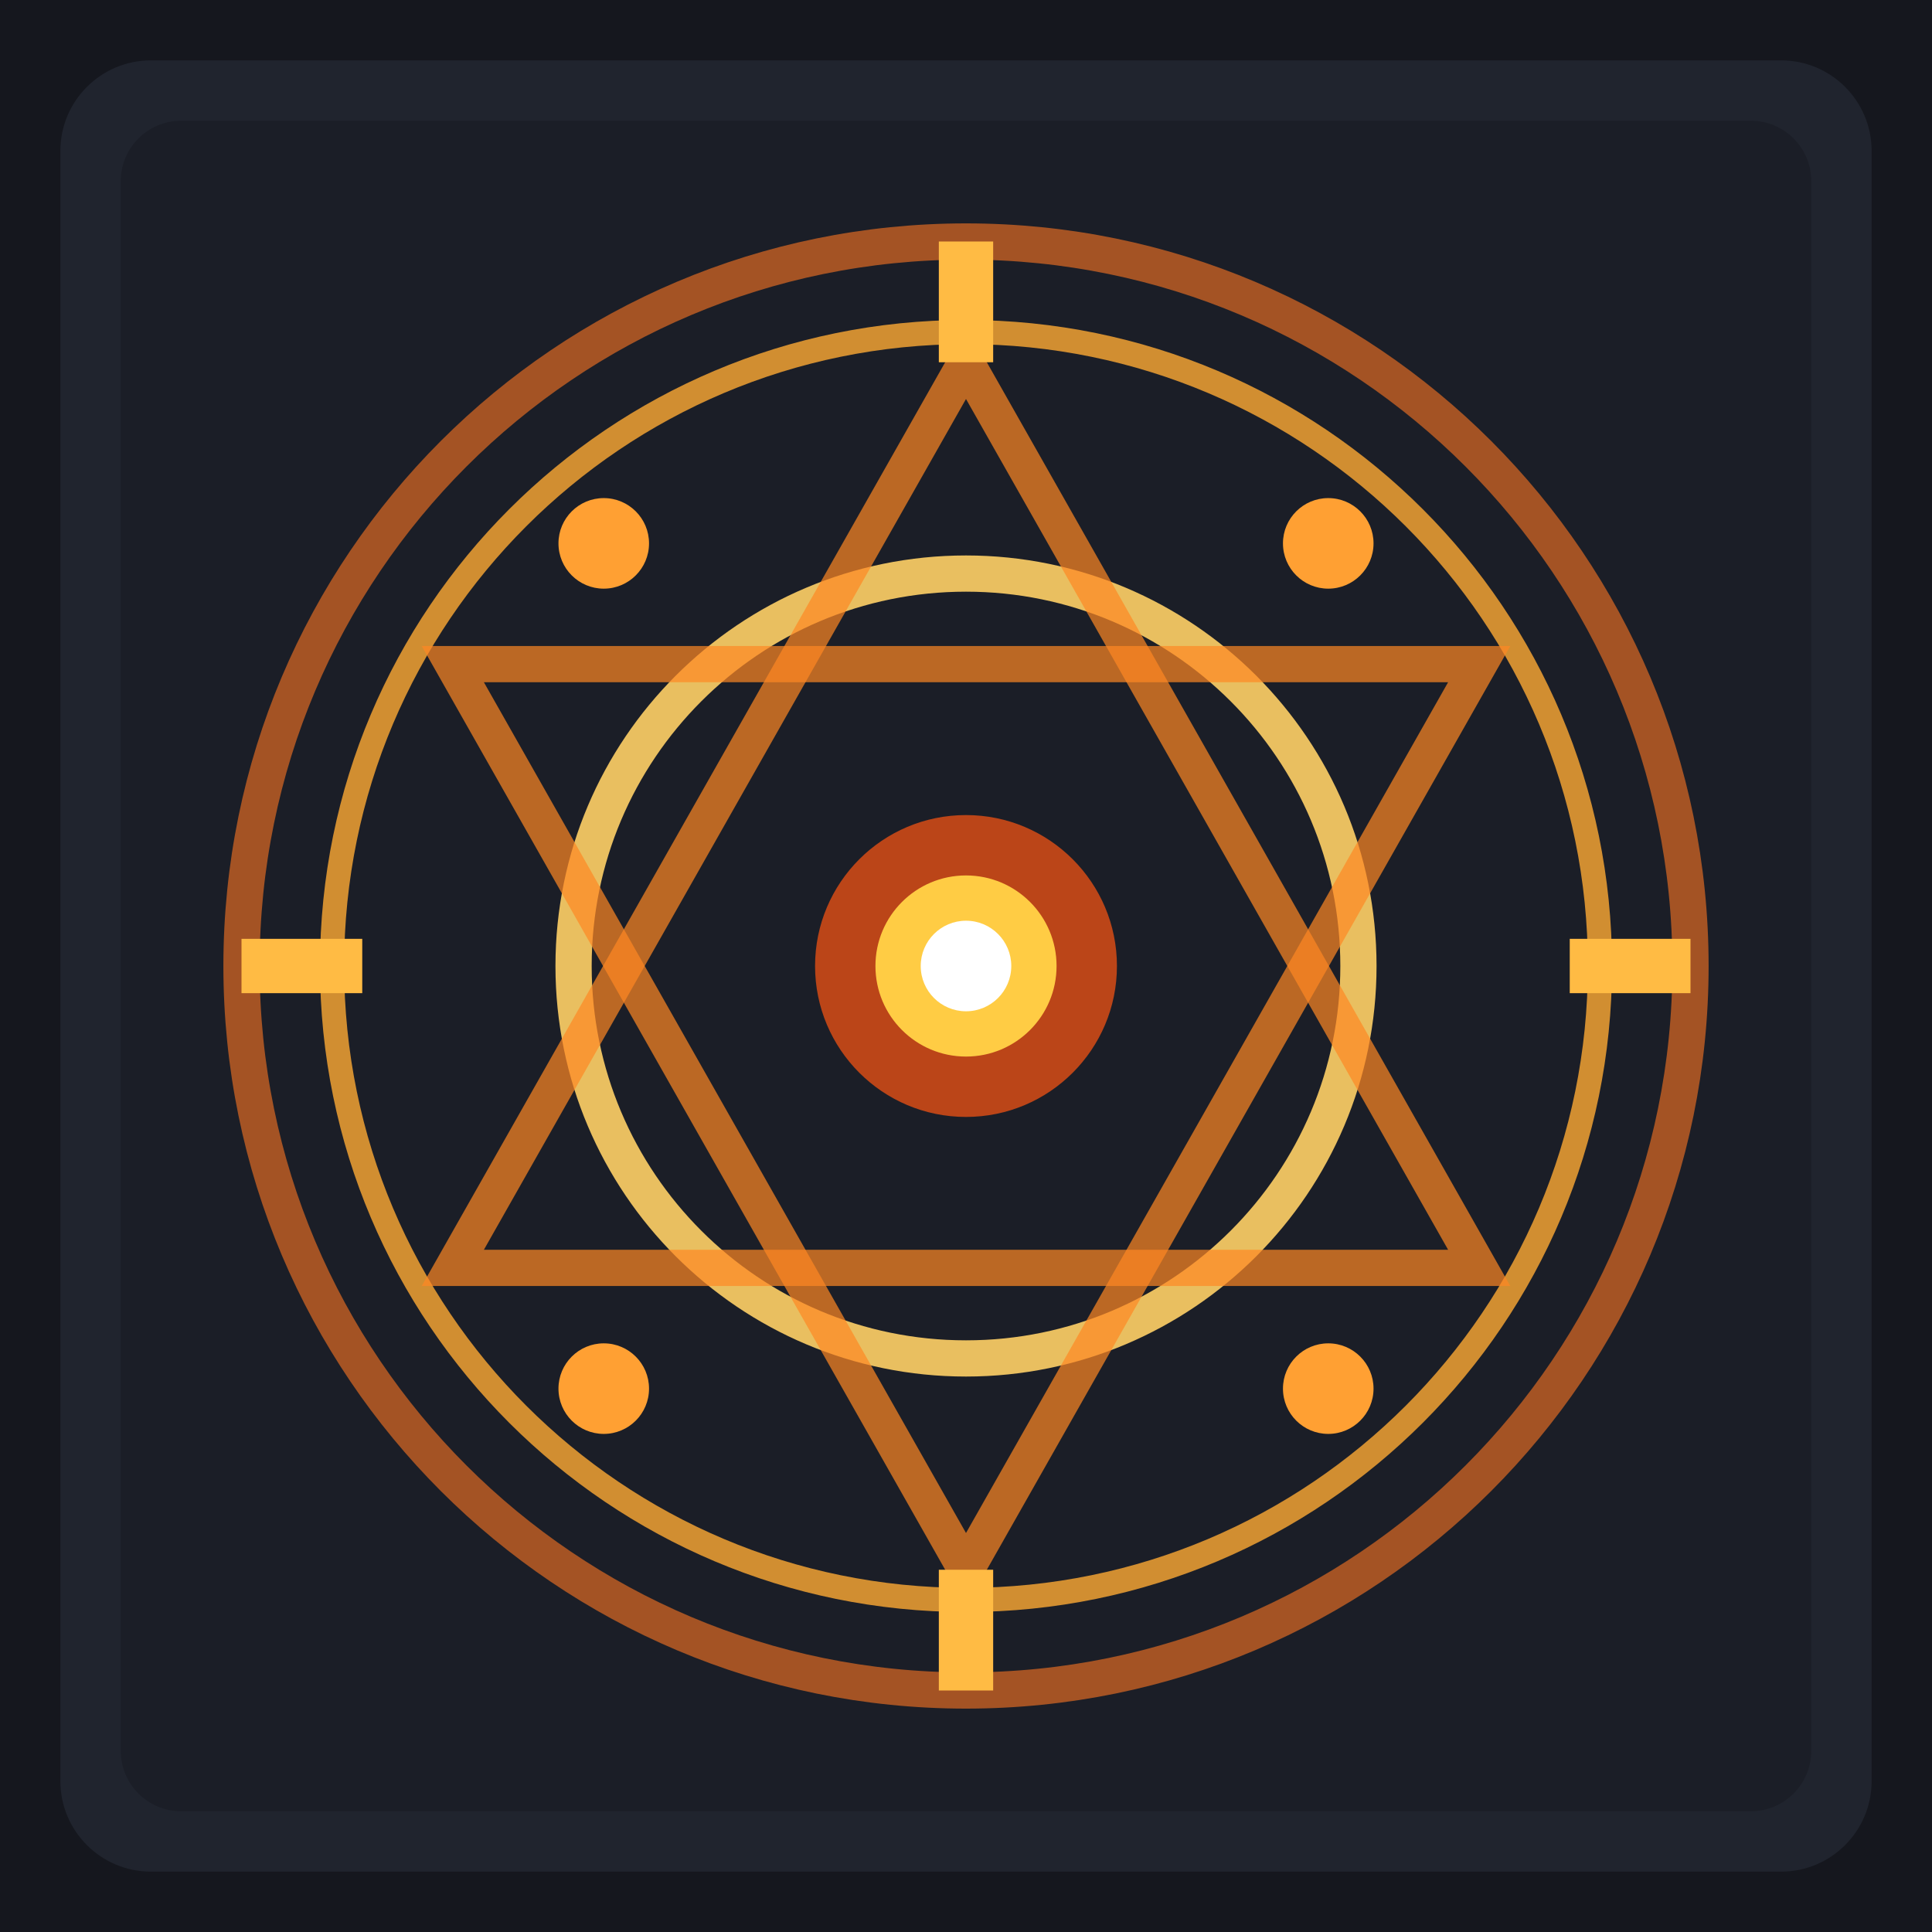
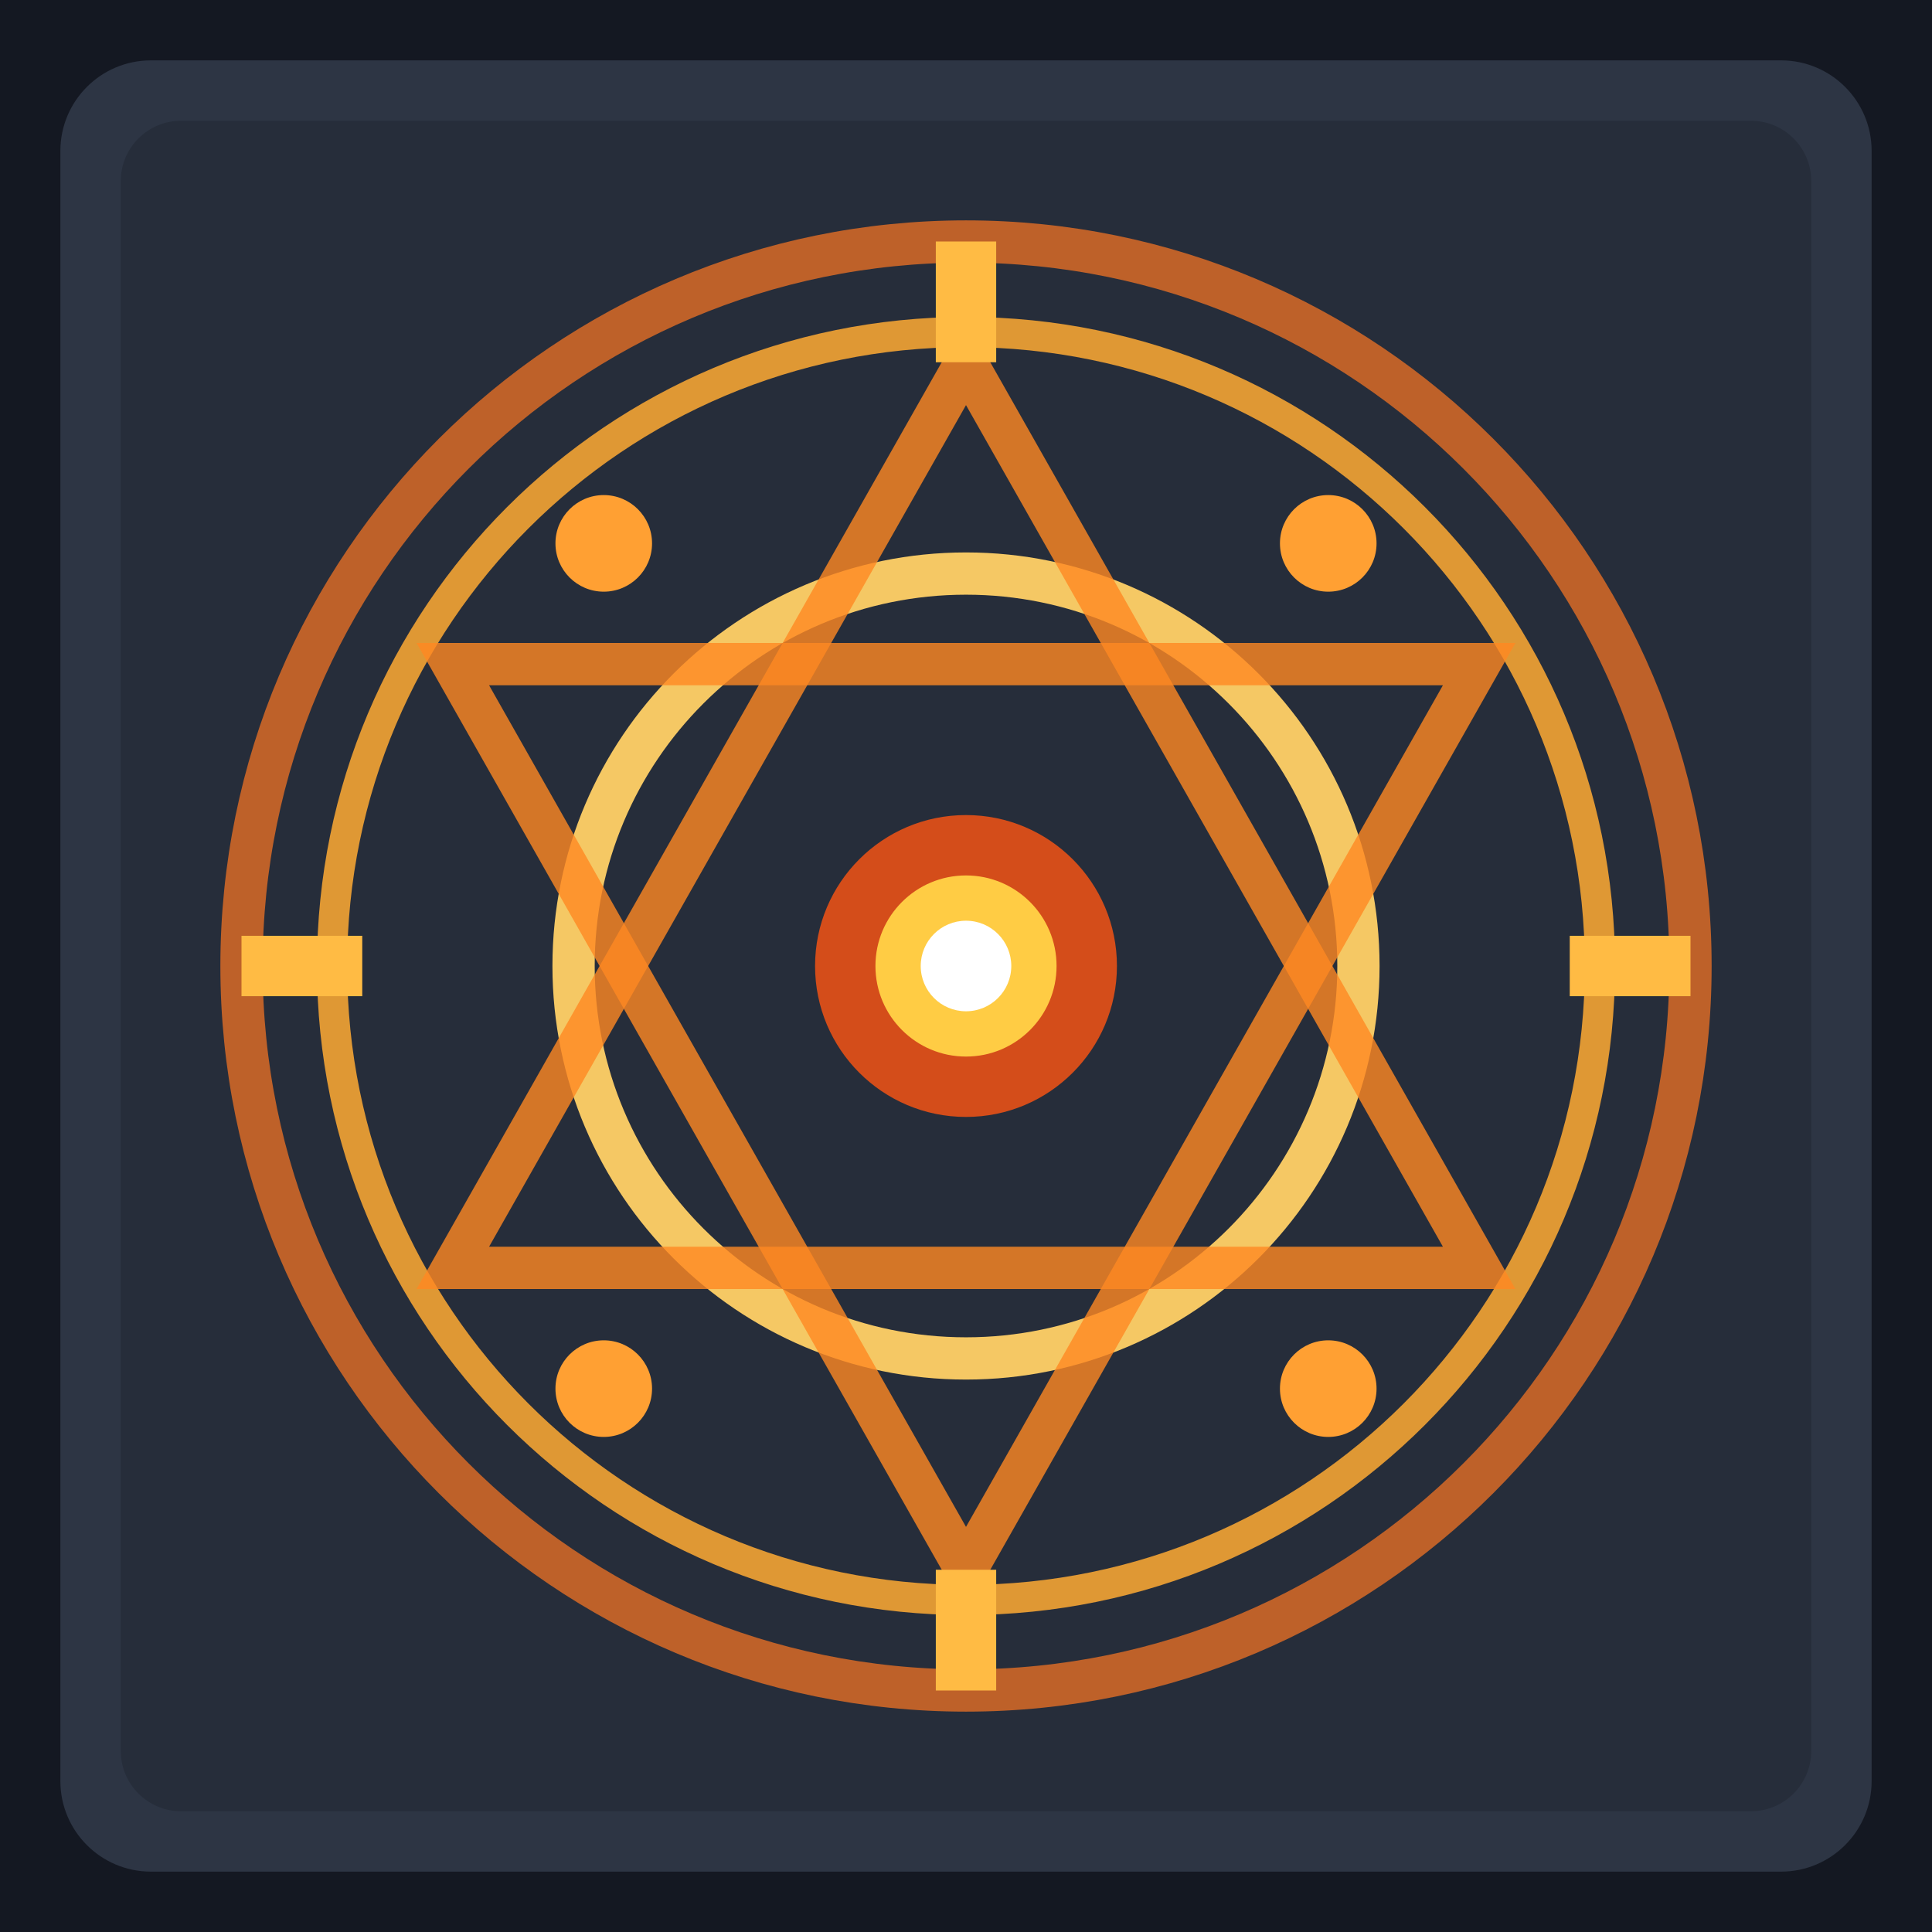
<svg xmlns="http://www.w3.org/2000/svg" viewBox="0 0 64 64" width="64" height="64">
-   <rect width="64" height="64" fill="#15171e" />
-   <rect x="2" y="2" width="60" height="60" rx="3" fill="#20242e" />
-   <rect x="4" y="4" width="56" height="56" rx="2" fill="#1b1e27" />
-   <circle cx="32" cy="32" r="24" stroke="#ff7722" stroke-width="1.2" fill="none" opacity="0.6" />
-   <circle cx="32" cy="32" r="21" stroke="#ffaa33" stroke-width="0.8" fill="none" opacity="0.8" />
-   <circle cx="32" cy="32" r="13" stroke="#ffd066" stroke-width="1.2" fill="none" opacity="0.9" />
-   <polygon points="32,12 49,42 15,42" stroke="#ff8822" stroke-width="1.2" fill="none" opacity="0.7" />
-   <polygon points="32,52 49,22 15,22" stroke="#ff8822" stroke-width="1.2" fill="none" opacity="0.7" />
-   <circle cx="32" cy="32" r="5" fill="#ff5511" opacity="0.7" />
+   <rect width="64" height="64" fill="#141822" />
+   <rect x="2" y="2" width="60" height="60" rx="3" fill="#2d3544" />
+   <rect x="4" y="4" width="56" height="56" rx="2" fill="#262d3a" />
+   <circle cx="32" cy="32" r="24" stroke="#ff7722" stroke-width="1.4" fill="none" opacity="0.7" />
+   <circle cx="32" cy="32" r="21" stroke="#ffaa33" stroke-width="1.0" fill="none" opacity="0.85" />
+   <circle cx="32" cy="32" r="13" stroke="#ffd066" stroke-width="1.4" fill="none" opacity="0.95" />
+   <polygon points="32,12 49,42 15,42" stroke="#ff8822" stroke-width="1.4" fill="none" opacity="0.8" />
+   <polygon points="32,52 49,22 15,22" stroke="#ff8822" stroke-width="1.4" fill="none" opacity="0.8" />
+   <circle cx="32" cy="32" r="5" fill="#ff5511" opacity="0.8" />
  <circle cx="32" cy="32" r="3" fill="#ffcc44" />
  <circle cx="32" cy="32" r="1.5" fill="#ffffff" />
-   <line x1="32" y1="8" x2="32" y2="12" stroke="#ffbb44" stroke-width="1.8" />
-   <line x1="32" y1="52" x2="32" y2="56" stroke="#ffbb44" stroke-width="1.8" />
-   <line x1="8" y1="32" x2="12" y2="32" stroke="#ffbb44" stroke-width="1.8" />
-   <line x1="52" y1="32" x2="56" y2="32" stroke="#ffbb44" stroke-width="1.8" />
-   <circle cx="20" cy="18" r="1.5" fill="#ffa033" />
-   <circle cx="44" cy="18" r="1.5" fill="#ffa033" />
-   <circle cx="44" cy="46" r="1.5" fill="#ffa033" />
-   <circle cx="20" cy="46" r="1.5" fill="#ffa033" />
+   <line x1="32" y1="8" x2="32" y2="12" stroke="#ffbb44" stroke-width="2.0" />
+   <line x1="32" y1="52" x2="32" y2="56" stroke="#ffbb44" stroke-width="2.0" />
+   <line x1="8" y1="32" x2="12" y2="32" stroke="#ffbb44" stroke-width="2.0" />
+   <line x1="52" y1="32" x2="56" y2="32" stroke="#ffbb44" stroke-width="2.0" />
+   <circle cx="20" cy="18" r="1.6" fill="#ffa033" />
+   <circle cx="44" cy="18" r="1.6" fill="#ffa033" />
+   <circle cx="44" cy="46" r="1.6" fill="#ffa033" />
+   <circle cx="20" cy="46" r="1.6" fill="#ffa033" />
</svg>
